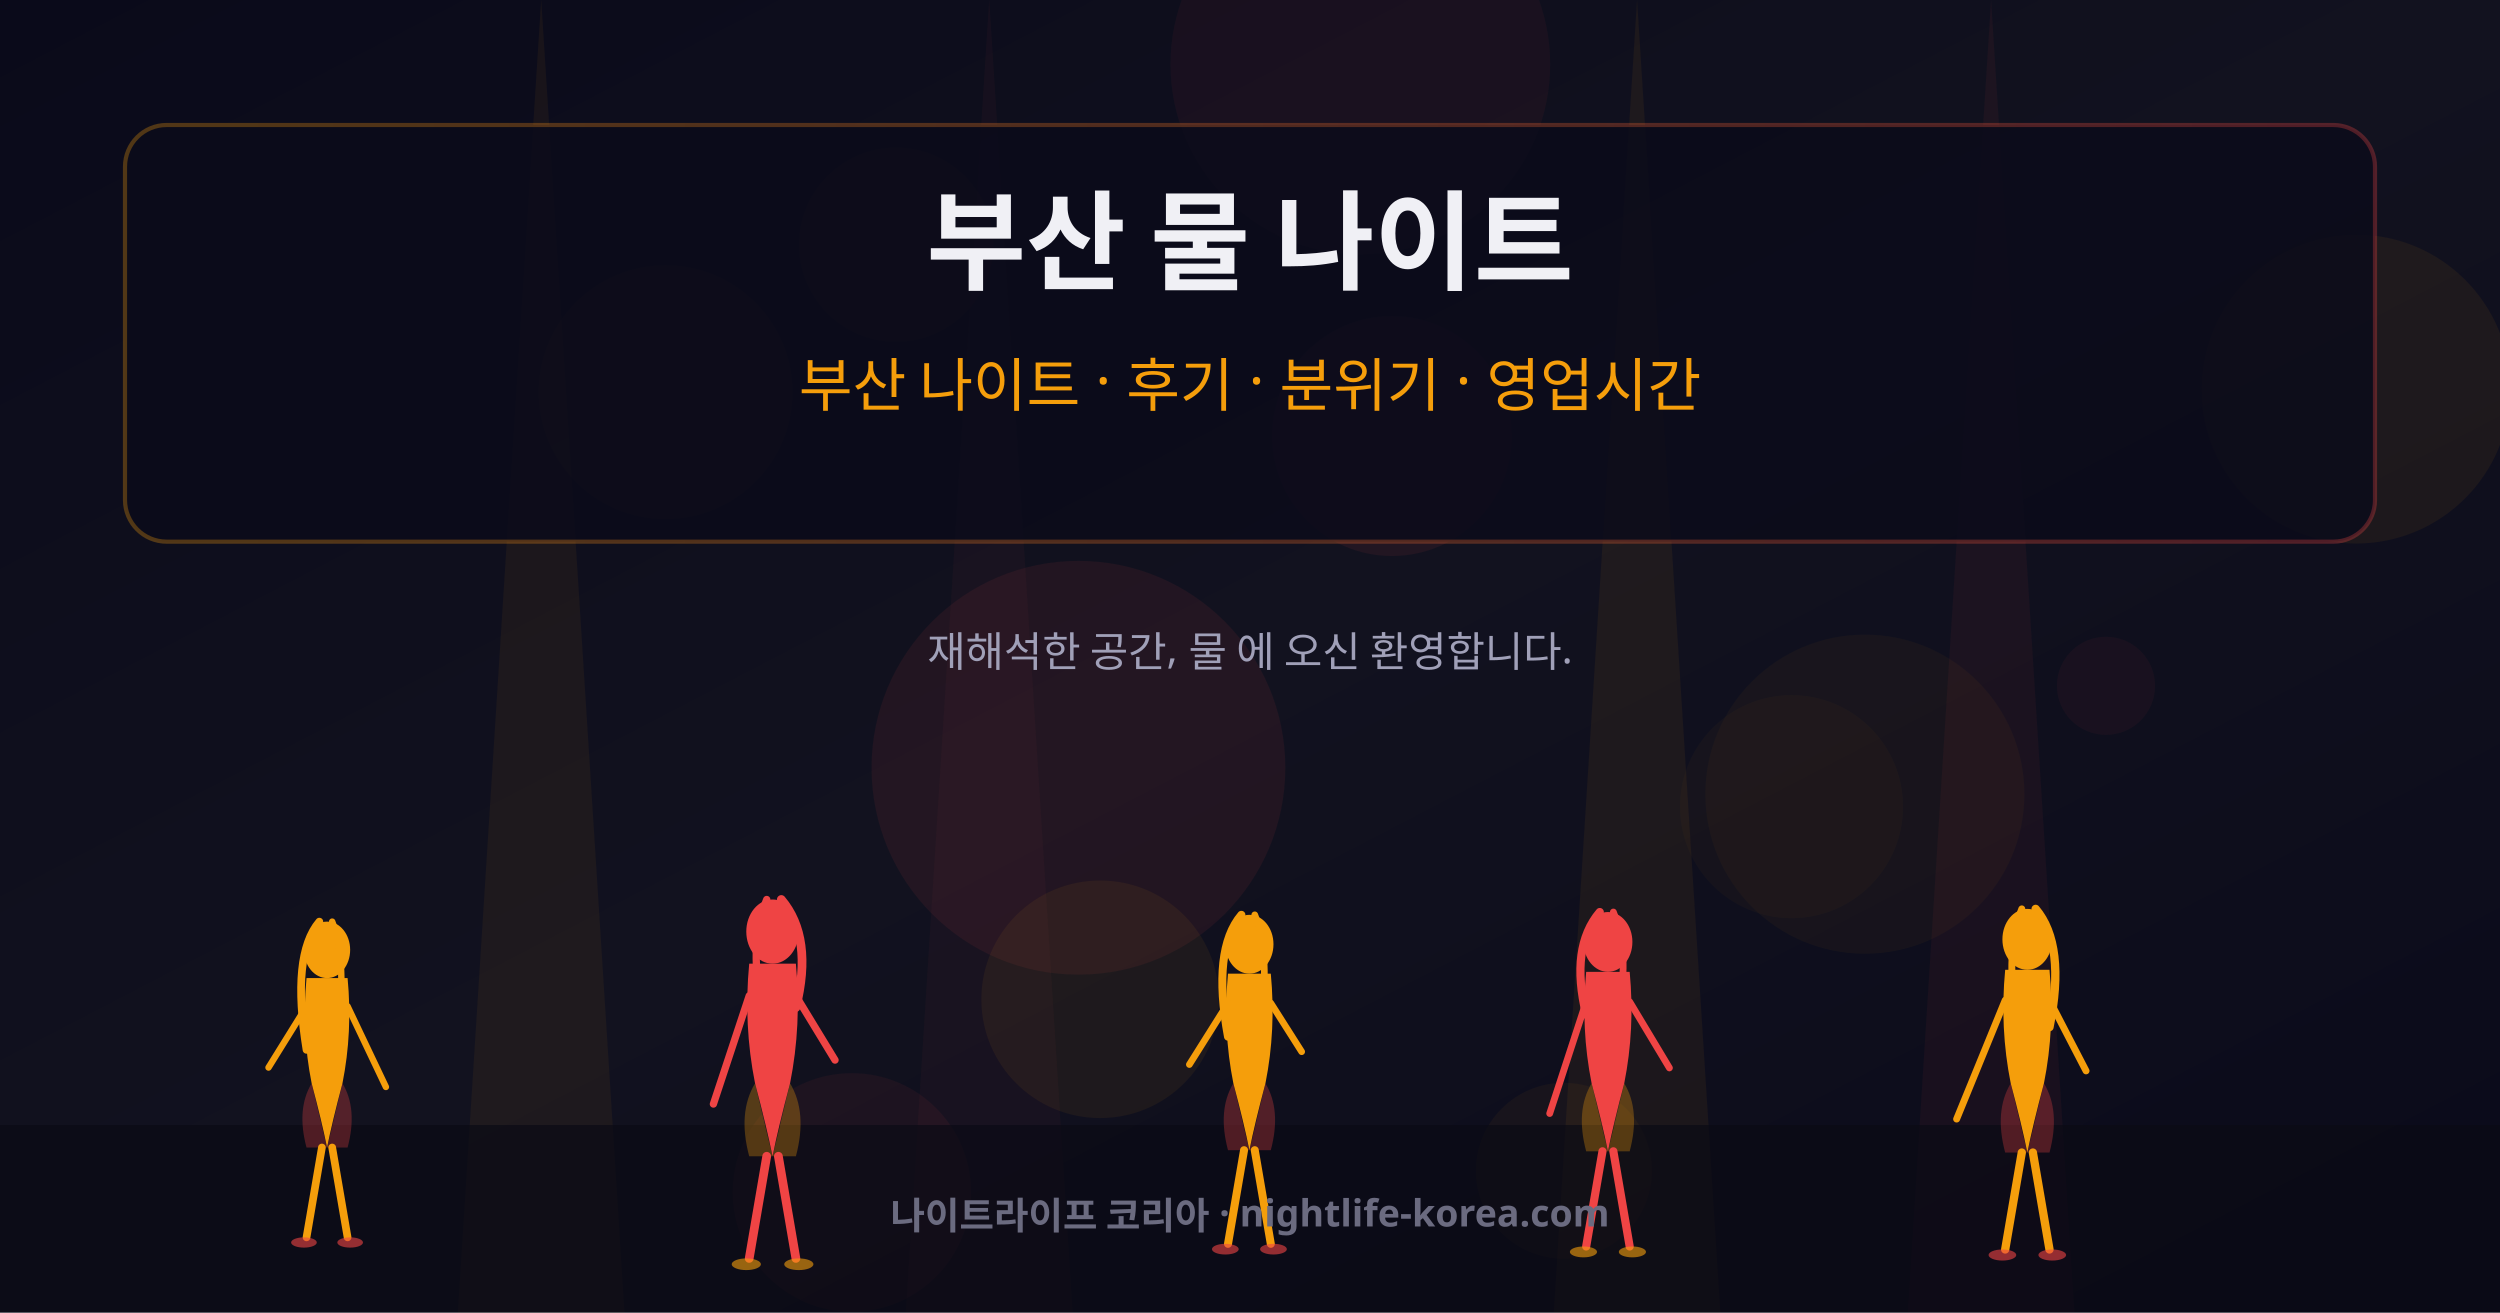
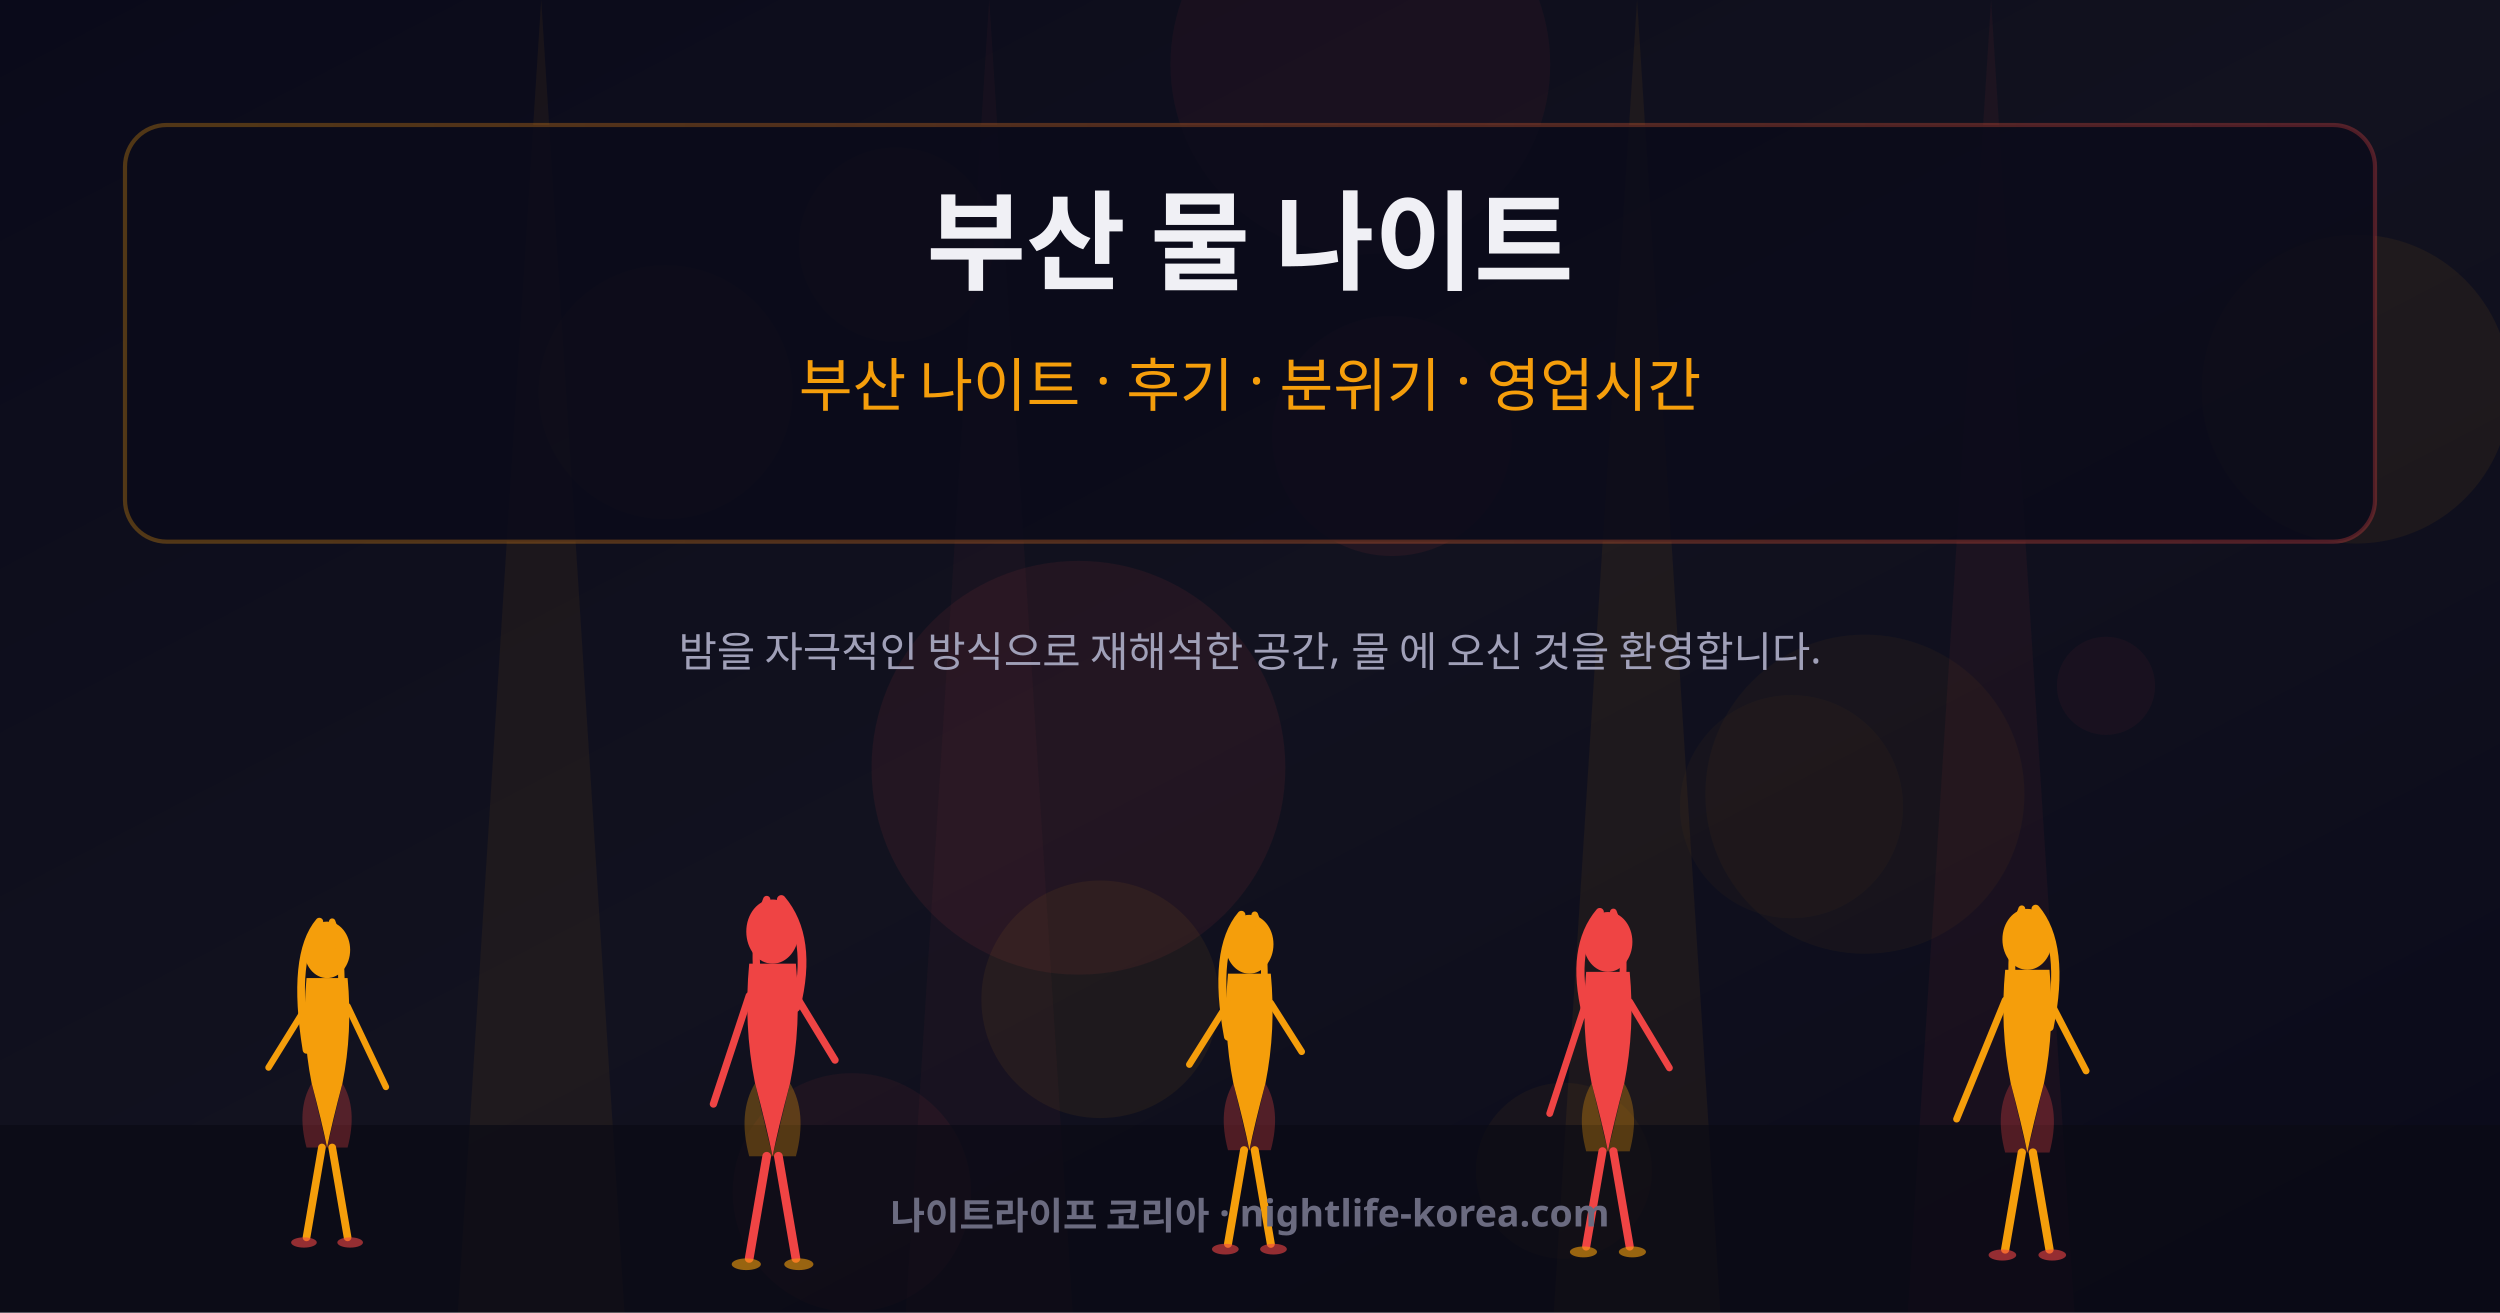
<svg xmlns="http://www.w3.org/2000/svg" viewBox="0 0 1200 630" width="1200" height="630">
  <defs>
    <linearGradient id="ogbg" x1="0%" y1="0%" x2="100%" y2="100%">
      <stop offset="0%" style="stop-color:#0a0a1a" />
      <stop offset="50%" style="stop-color:#12121f" />
      <stop offset="100%" style="stop-color:#0a0a1a" />
    </linearGradient>
    <linearGradient id="ogtxt" x1="0%" y1="0%" x2="100%" y2="0%">
      <stop offset="0%" style="stop-color:#f59e0b" />
      <stop offset="100%" style="stop-color:#ef4444" />
    </linearGradient>
  </defs>
  <rect width="1200" height="630" fill="url(#ogbg)" />
  <polygon points="259.776,0 219.776,630 299.776,630" fill="#f59e0b" opacity="0.06" />
  <polygon points="474.823,0 434.823,630 514.823,630" fill="#ef4444" opacity="0.041" />
  <polygon points="785.79,0 745.79,630 825.79,630" fill="#f59e0b" opacity="0.063" />
  <polygon points="955.72,0 915.72,630 995.72,630" fill="#ef4444" opacity="0.058" />
  <circle cx="895.138" cy="381.2" r="76.579" fill="#f59e0b" opacity="0.042" />
  <circle cx="652.964" cy="30.899" r="91.126" fill="#ef4444" opacity="0.054" />
  <circle cx="408.873" cy="572.348" r="57.239" fill="#ef4444" opacity="0.06" />
  <circle cx="430.117" cy="117.423" r="46.646" fill="#f59e0b" opacity="0.047" />
  <circle cx="1010.879" cy="329.191" r="23.547" fill="#ef4444" opacity="0.048" />
  <circle cx="859.932" cy="387.198" r="53.531" fill="#f59e0b" opacity="0.031" />
  <circle cx="668.148" cy="209.301" r="57.59" fill="#ef4444" opacity="0.074" />
  <circle cx="319.46" cy="188.219" r="60.93" fill="#f59e0b" opacity="0.056" />
  <circle cx="517.651" cy="368.532" r="99.315" fill="#ef4444" opacity="0.076" />
  <circle cx="528.067" cy="479.661" r="57.009" fill="#f59e0b" opacity="0.065" />
  <circle cx="750.689" cy="561.996" r="42.248" fill="#f59e0b" opacity="0.043" />
  <circle cx="1130.862" cy="186.75" r="74.141" fill="#f59e0b" opacity="0.063" />
  <rect x="0" y="540" width="1200" height="90" fill="#0a0a14" opacity="0.7" />
  <g transform="translate(156.9851,520) scale(1.232101)">
    <ellipse cx="0" cy="-52" rx="9" ry="11" fill="#f59e0b" />
    <path d="M-3,-63 Q-14,-50 -8,-13.046" stroke="#f59e0b" stroke-width="3" fill="none" stroke-linecap="round" />
    <path d="M2,-63 Q8,-48 4,-16.046" stroke="#f59e0b" stroke-width="2.5" fill="none" stroke-linecap="round" />
    <path d="M-8,-41 Q-10,-20 -6,0 Q-2,15 0,25 Q2,15 6,0 Q10,-20 8,-41 Z" fill="#f59e0b" />
    <path d="M-6,0 Q-12,10 -8,25 L0,25 Z" fill="#ef4444" opacity="0.3" />
    <path d="M6,0 Q12,10 8,25 L0,25 Z" fill="#ef4444" opacity="0.3" />
    <line x1="-2" y1="25" x2="-8" y2="60" stroke="#f59e0b" stroke-width="3" stroke-linecap="round" />
    <line x1="2" y1="25" x2="8" y2="60" stroke="#f59e0b" stroke-width="3" stroke-linecap="round" />
    <ellipse cx="-9" cy="62" rx="5" ry="2" fill="#ef4444" opacity="0.6" />
    <ellipse cx="9" cy="62" rx="5" ry="2" fill="#ef4444" opacity="0.6" />
    <line x1="-8" y1="-30" x2="-22.803" y2="-6.157" stroke="#f59e0b" stroke-width="2.5" stroke-linecap="round" />
    <line x1="8" y1="-30" x2="22.926" y2="1.412" stroke="#f59e0b" stroke-width="2.5" stroke-linecap="round" />
  </g>
  <g transform="translate(370.8221,520) scale(1.400655)">
    <ellipse cx="0" cy="-52" rx="9" ry="11" fill="#ef4444" />
    <path d="M3,-63 Q14,-50 8,-25.973" stroke="#ef4444" stroke-width="3" fill="none" stroke-linecap="round" />
    <path d="M-2,-63 Q-8,-48 -4,-28.973" stroke="#ef4444" stroke-width="2.5" fill="none" stroke-linecap="round" />
    <path d="M-8,-41 Q-10,-20 -6,0 Q-2,15 0,25 Q2,15 6,0 Q10,-20 8,-41 Z" fill="#ef4444" />
    <path d="M-6,0 Q-12,10 -8,25 L0,25 Z" fill="#f59e0b" opacity="0.3" />
    <path d="M6,0 Q12,10 8,25 L0,25 Z" fill="#f59e0b" opacity="0.3" />
    <line x1="-2" y1="25" x2="-8" y2="60" stroke="#ef4444" stroke-width="3" stroke-linecap="round" />
    <line x1="2" y1="25" x2="8" y2="60" stroke="#ef4444" stroke-width="3" stroke-linecap="round" />
    <ellipse cx="-9" cy="62" rx="5" ry="2" fill="#f59e0b" opacity="0.6" />
    <ellipse cx="9" cy="62" rx="5" ry="2" fill="#f59e0b" opacity="0.6" />
    <line x1="-8" y1="-30" x2="-20.269" y2="7.094" stroke="#ef4444" stroke-width="2.5" stroke-linecap="round" />
    <line x1="8" y1="-30" x2="21.411" y2="-7.97" stroke="#ef4444" stroke-width="2.5" stroke-linecap="round" />
  </g>
  <g transform="translate(599.7133,520) scale(1.283841)">
    <ellipse cx="0" cy="-52" rx="9" ry="11" fill="#f59e0b" />
    <path d="M-3,-63 Q-14,-50 -8,-17.453" stroke="#f59e0b" stroke-width="3" fill="none" stroke-linecap="round" />
    <path d="M2,-63 Q8,-48 4,-20.453" stroke="#f59e0b" stroke-width="2.5" fill="none" stroke-linecap="round" />
    <path d="M-8,-41 Q-10,-20 -6,0 Q-2,15 0,25 Q2,15 6,0 Q10,-20 8,-41 Z" fill="#f59e0b" />
    <path d="M-6,0 Q-12,10 -8,25 L0,25 Z" fill="#ef4444" opacity="0.3" />
    <path d="M6,0 Q12,10 8,25 L0,25 Z" fill="#ef4444" opacity="0.3" />
    <line x1="-2" y1="25" x2="-8" y2="60" stroke="#f59e0b" stroke-width="3" stroke-linecap="round" />
    <line x1="2" y1="25" x2="8" y2="60" stroke="#f59e0b" stroke-width="3" stroke-linecap="round" />
    <ellipse cx="-9" cy="62" rx="5" ry="2" fill="#ef4444" opacity="0.6" />
    <ellipse cx="9" cy="62" rx="5" ry="2" fill="#ef4444" opacity="0.6" />
    <line x1="-8" y1="-30" x2="-22.443" y2="-7.032" stroke="#f59e0b" stroke-width="2.5" stroke-linecap="round" />
    <line x1="8" y1="-30" x2="19.54" y2="-11.827" stroke="#f59e0b" stroke-width="2.5" stroke-linecap="round" />
  </g>
  <g transform="translate(771.8043,520) scale(1.305184)">
    <ellipse cx="0" cy="-52" rx="9" ry="11" fill="#ef4444" />
    <path d="M-3,-63 Q-14,-50 -8,-25.242" stroke="#ef4444" stroke-width="3" fill="none" stroke-linecap="round" />
    <path d="M2,-63 Q8,-48 4,-28.242" stroke="#ef4444" stroke-width="2.5" fill="none" stroke-linecap="round" />
    <path d="M-8,-41 Q-10,-20 -6,0 Q-2,15 0,25 Q2,15 6,0 Q10,-20 8,-41 Z" fill="#ef4444" />
    <path d="M-6,0 Q-12,10 -8,25 L0,25 Z" fill="#f59e0b" opacity="0.3" />
    <path d="M6,0 Q12,10 8,25 L0,25 Z" fill="#f59e0b" opacity="0.3" />
    <line x1="-2" y1="25" x2="-8" y2="60" stroke="#ef4444" stroke-width="3" stroke-linecap="round" />
    <line x1="2" y1="25" x2="8" y2="60" stroke="#ef4444" stroke-width="3" stroke-linecap="round" />
    <ellipse cx="-9" cy="62" rx="5" ry="2" fill="#f59e0b" opacity="0.6" />
    <ellipse cx="9" cy="62" rx="5" ry="2" fill="#f59e0b" opacity="0.6" />
    <line x1="-8" y1="-30" x2="-21.416" y2="11.1" stroke="#ef4444" stroke-width="2.5" stroke-linecap="round" />
    <line x1="8" y1="-30" x2="22.611" y2="-5.667" stroke="#ef4444" stroke-width="2.5" stroke-linecap="round" />
  </g>
  <g transform="translate(973.1209,520) scale(1.32912)">
    <ellipse cx="0" cy="-52" rx="9" ry="11" fill="#f59e0b" />
    <path d="M3,-63 Q14,-50 8,-20.289" stroke="#f59e0b" stroke-width="3" fill="none" stroke-linecap="round" />
    <path d="M-2,-63 Q-8,-48 -4,-23.289" stroke="#f59e0b" stroke-width="2.5" fill="none" stroke-linecap="round" />
    <path d="M-8,-41 Q-10,-20 -6,0 Q-2,15 0,25 Q2,15 6,0 Q10,-20 8,-41 Z" fill="#f59e0b" />
    <path d="M-6,0 Q-12,10 -8,25 L0,25 Z" fill="#ef4444" opacity="0.3" />
    <path d="M6,0 Q12,10 8,25 L0,25 Z" fill="#ef4444" opacity="0.3" />
    <line x1="-2" y1="25" x2="-8" y2="60" stroke="#f59e0b" stroke-width="3" stroke-linecap="round" />
    <line x1="2" y1="25" x2="8" y2="60" stroke="#f59e0b" stroke-width="3" stroke-linecap="round" />
    <ellipse cx="-9" cy="62" rx="5" ry="2" fill="#ef4444" opacity="0.6" />
    <ellipse cx="9" cy="62" rx="5" ry="2" fill="#ef4444" opacity="0.6" />
    <line x1="-8" y1="-30" x2="-25.538" y2="12.898" stroke="#f59e0b" stroke-width="2.5" stroke-linecap="round" />
    <line x1="8" y1="-30" x2="21.204" y2="-4.5" stroke="#f59e0b" stroke-width="2.5" stroke-linecap="round" />
  </g>
  <rect x="60" y="60" width="1080" height="200" rx="20" fill="#0a0a1a" opacity="0.85" />
  <rect x="60" y="60" width="1080" height="200" rx="20" fill="none" stroke="url(#ogtxt)" stroke-width="2" opacity="0.3" />
  <text x="600" y="135" text-anchor="middle" font-family="'Noto Sans KR',sans-serif" font-size="52" font-weight="800" fill="#f0f0f5">부산 물 나이트</text>
  <text x="600" y="195" text-anchor="middle" font-family="'Noto Sans KR',sans-serif" font-size="28" font-weight="500" fill="#f59e0b">부산 나이트 · 후기 · 분위기 · 영업시간</text>
  <rect x="60" y="290" width="auto" height="40" rx="20" fill="#f59e0b" opacity="0.15" />
-   <text x="600" y="320" text-anchor="middle" font-family="'Noto Sans KR',sans-serif" font-size="20" fill="#a0a0b8">재해석한 공간, 물 에 오신 환영합니다.</text>
+   <text x="600" y="320" text-anchor="middle" font-family="'Noto Sans KR',sans-serif" font-size="20" fill="#a0a0b8">밤을 자극적인 방식으로 재해석한 공간, 물 에 오신 것을 환영합니다.</text>
  <text x="600" y="590" text-anchor="middle" font-family="'Noto Sans KR',sans-serif" font-size="18" font-weight="600" fill="#6b6b80">나이트라이프 코리아 · nightlife-korea.com</text>
</svg>
